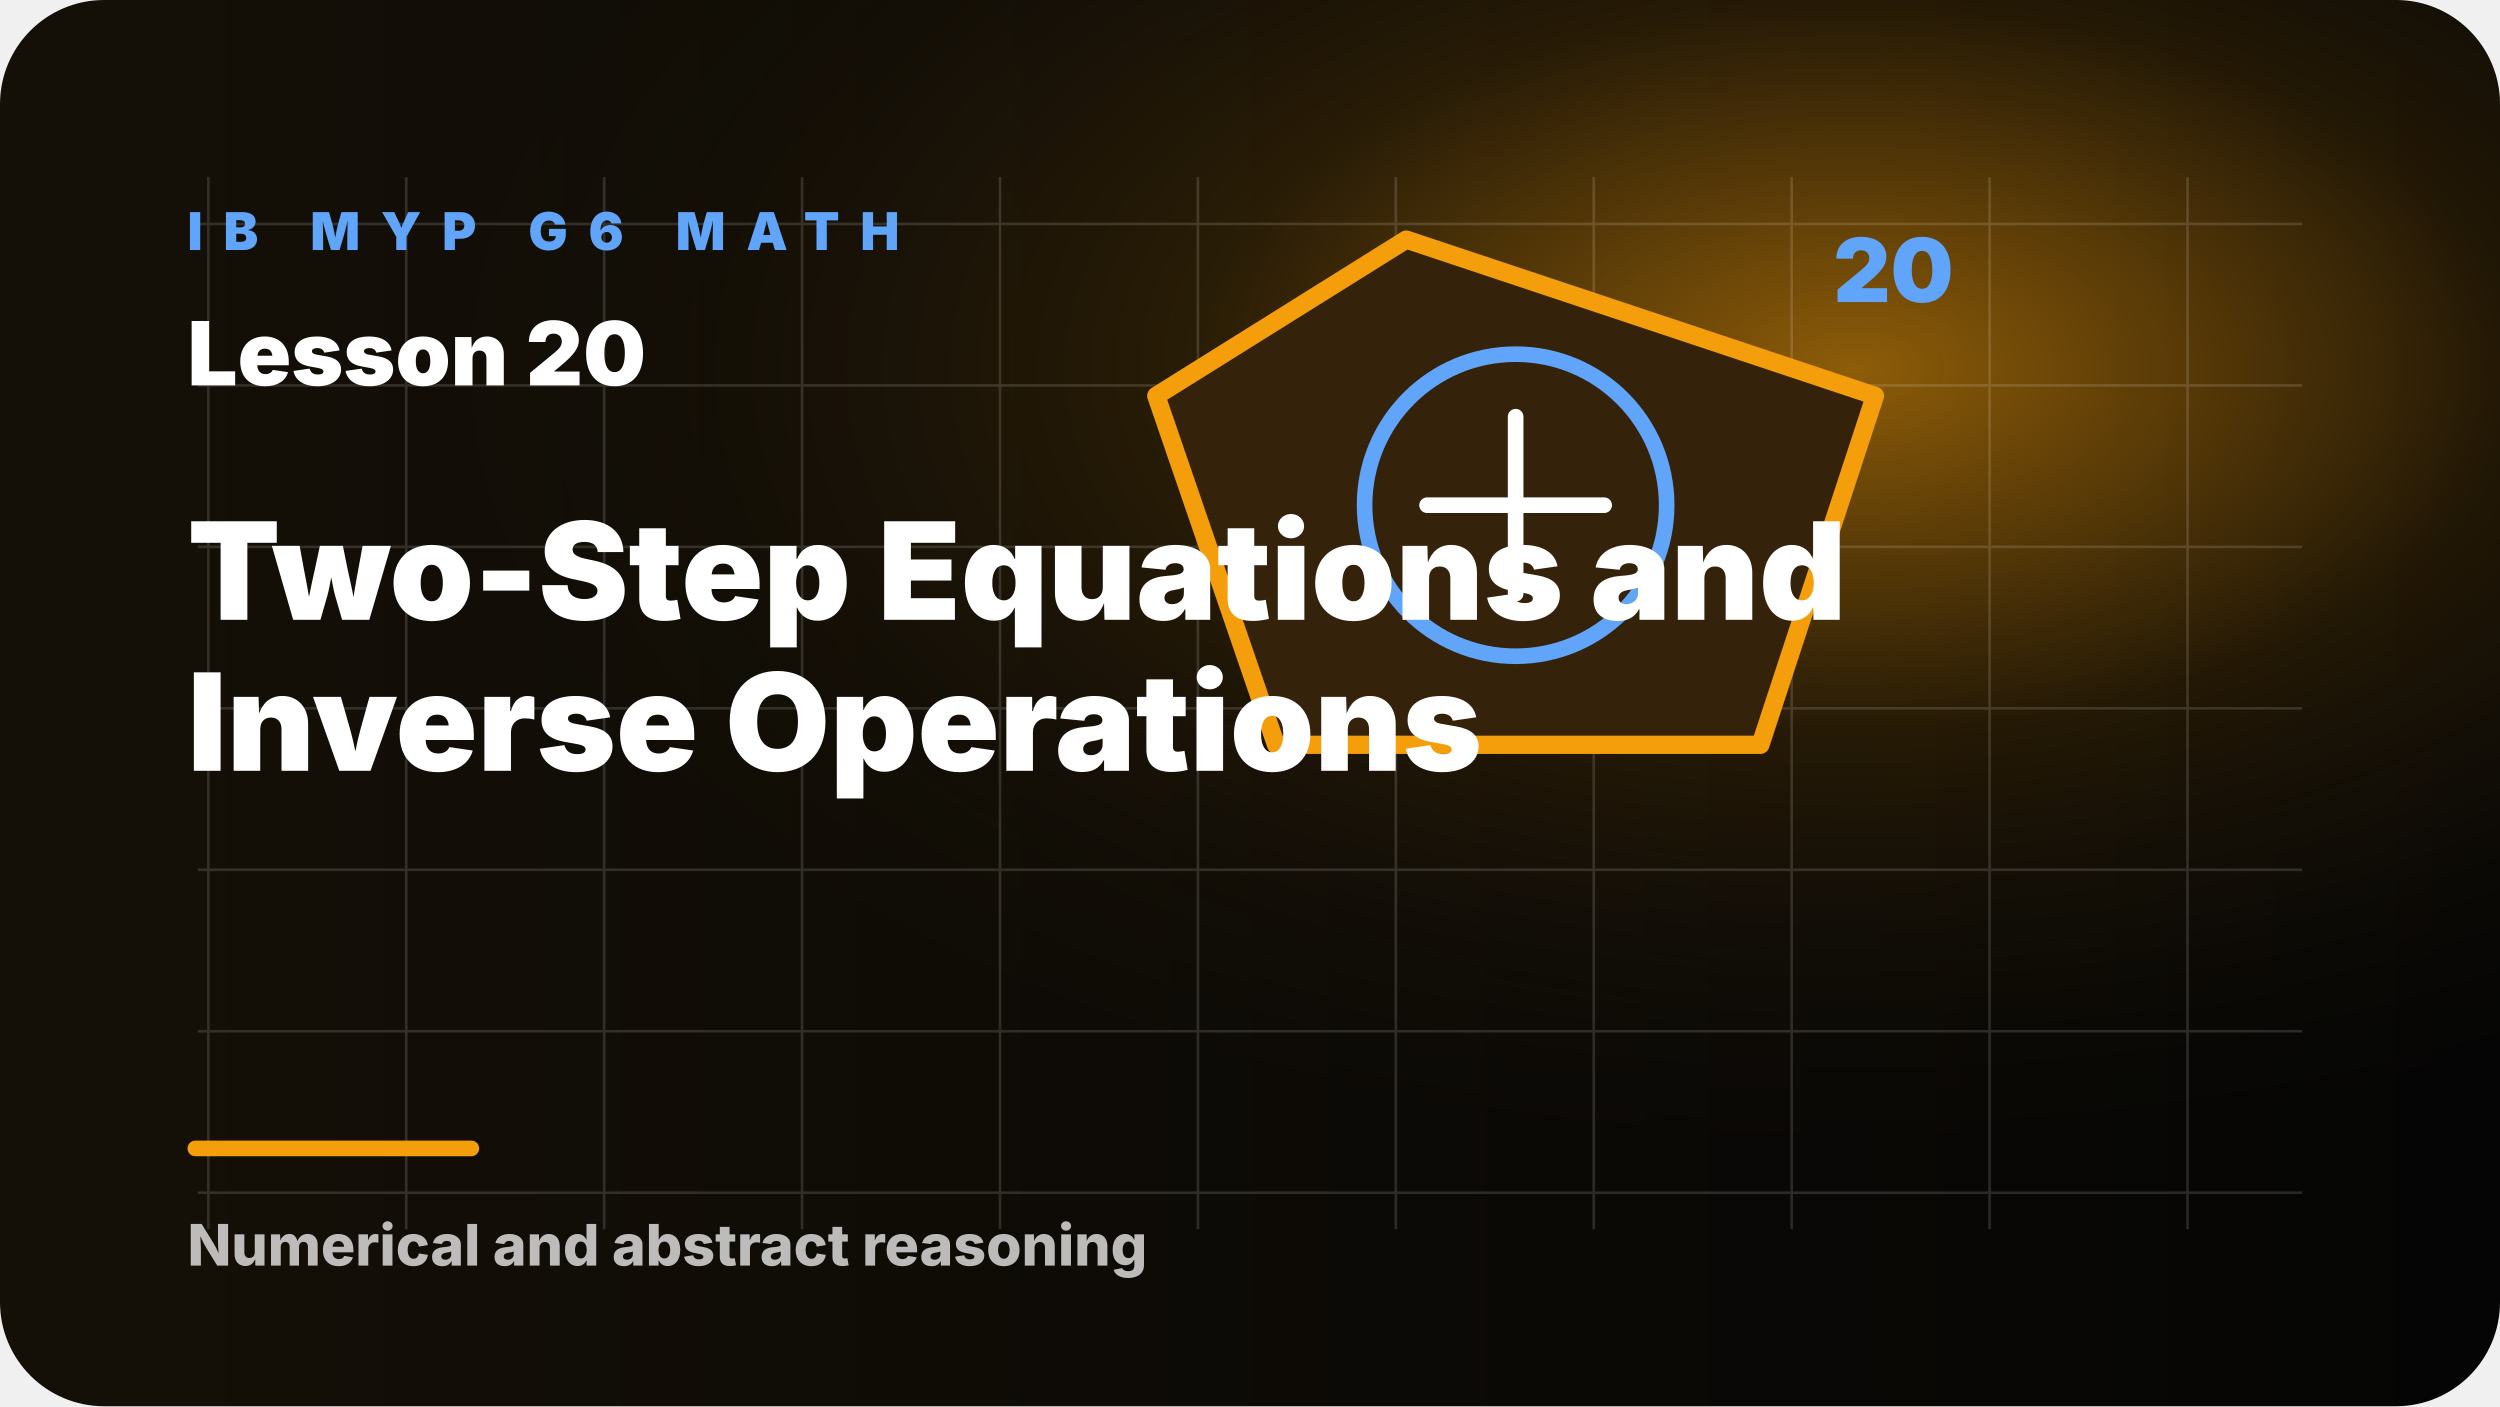
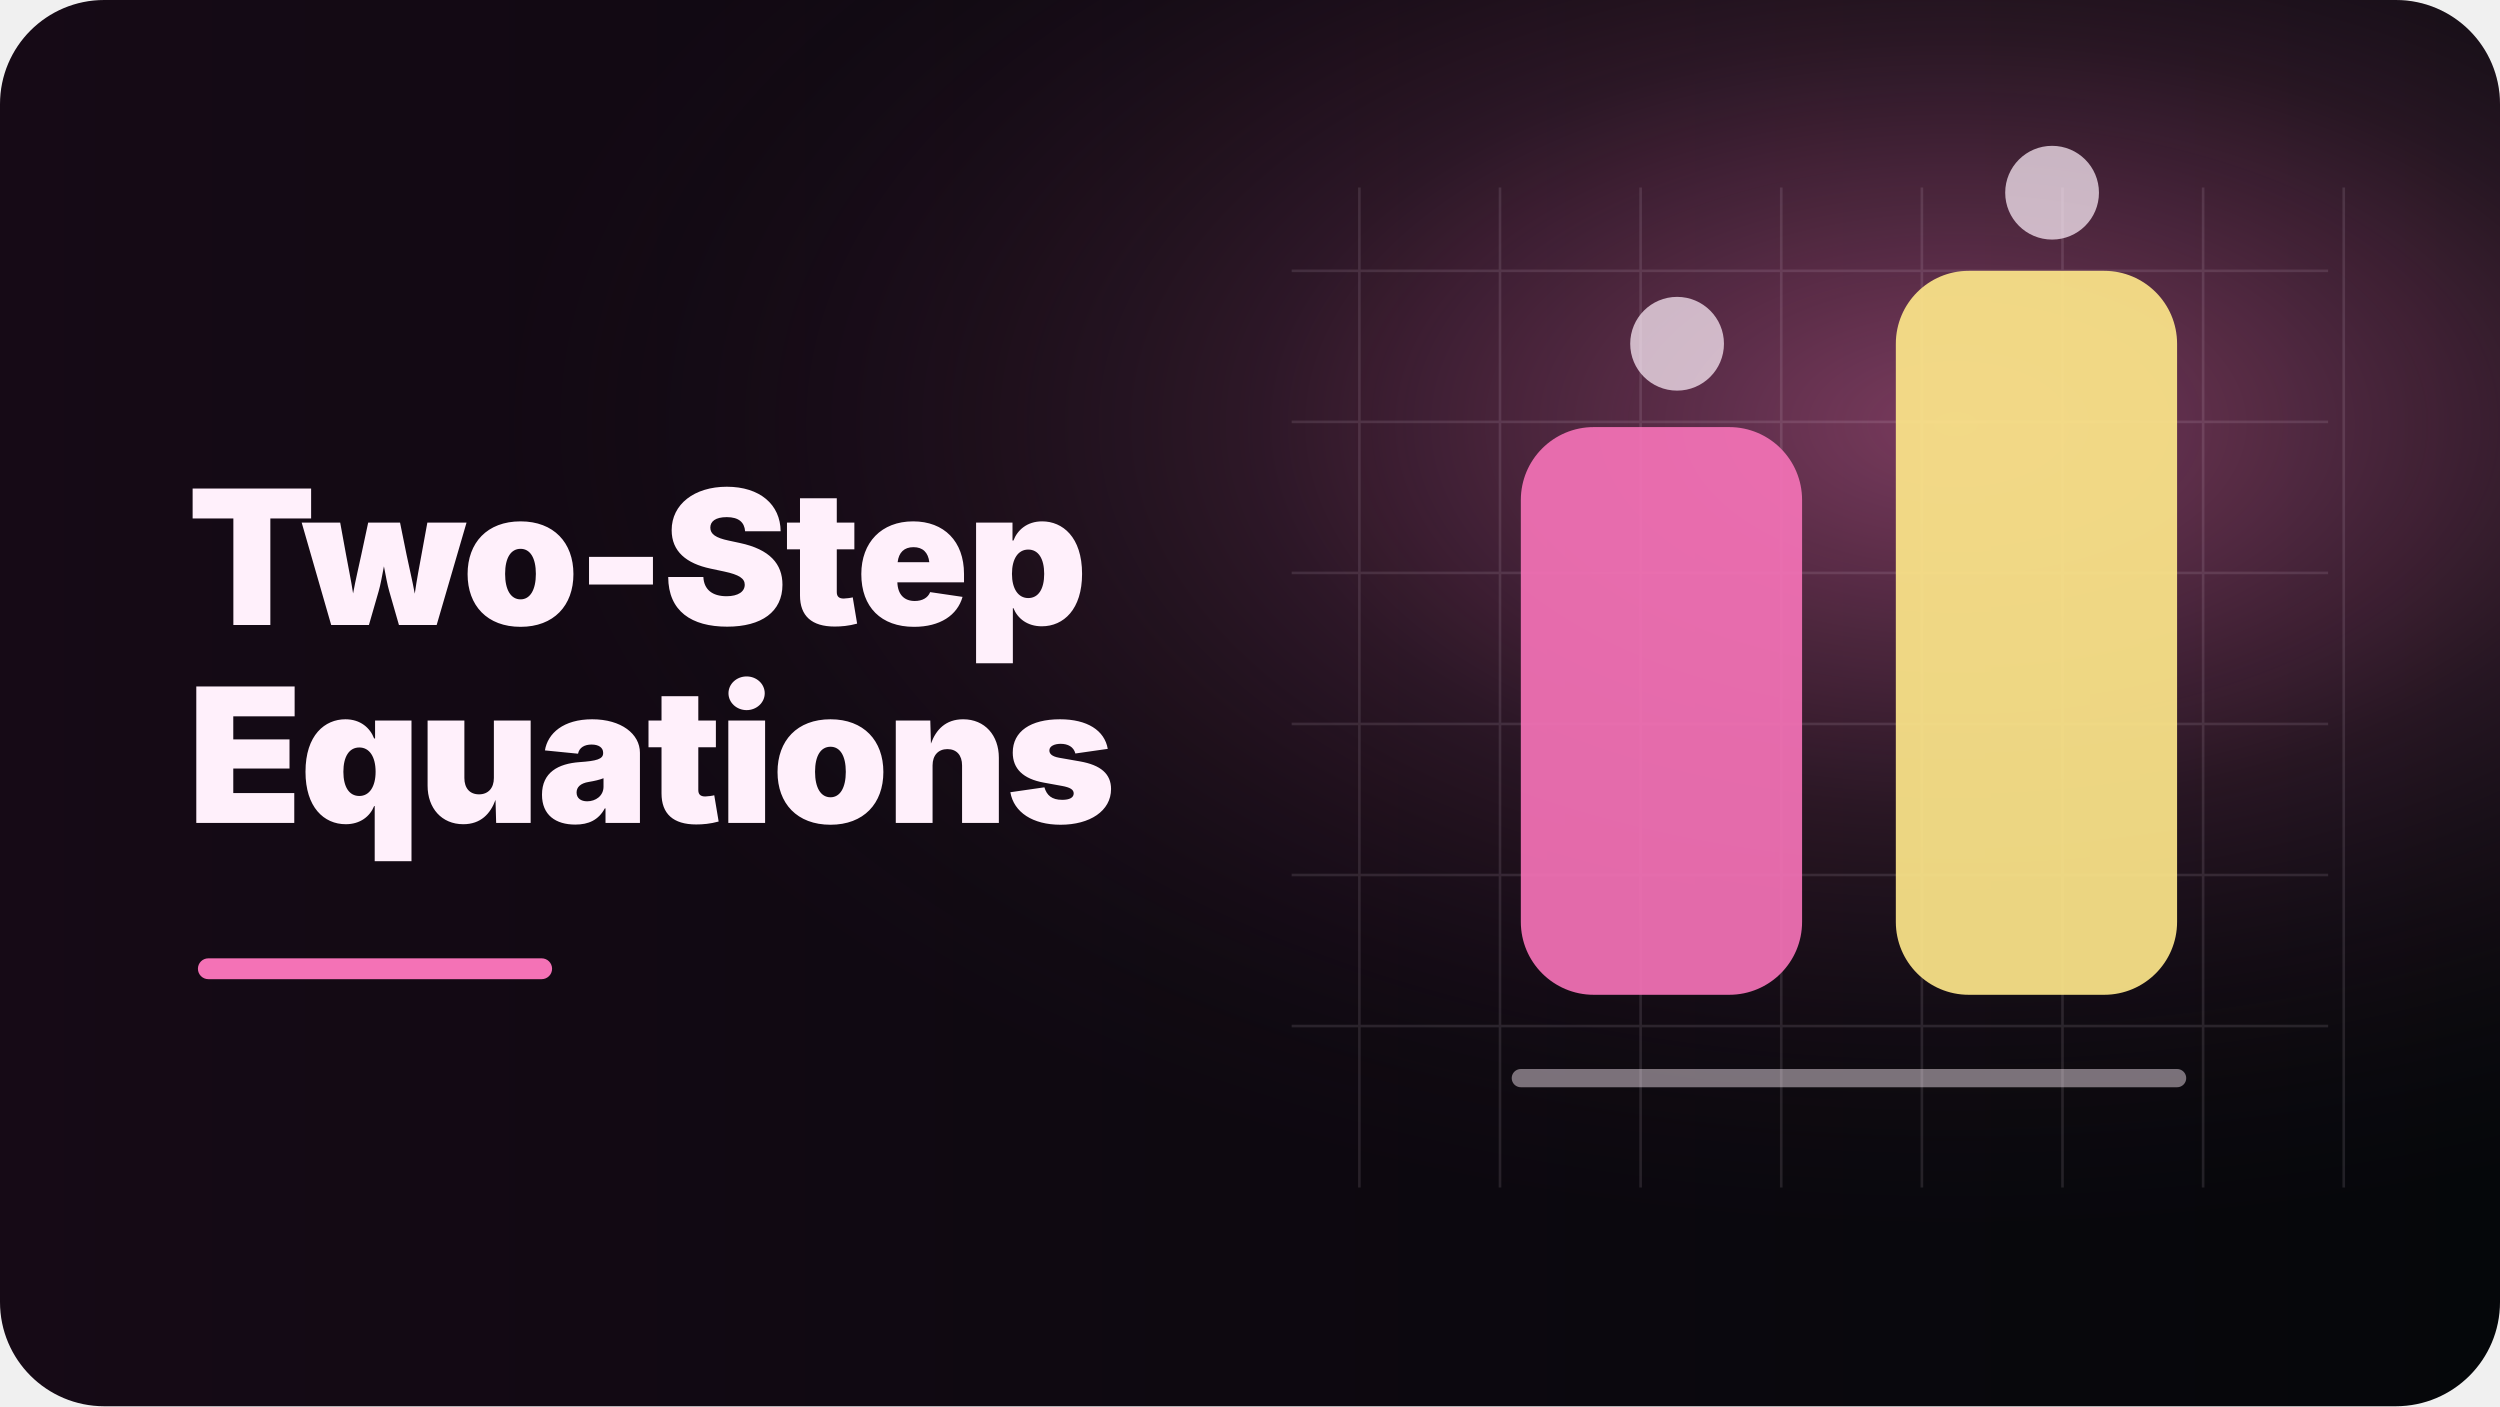
- <svg xmlns="http://www.w3.org/2000/svg" width="960" height="540" viewBox="0 0 960 540" role="img" aria-label="Two-Step Equations and Inverse Operations">
+ <svg xmlns="http://www.w3.org/2000/svg" width="960" height="540" viewBox="0 0 960 540" role="img" aria-label="Two-Step Equations">
  <defs>
-     <radialGradient id="glow20" cx="74%" cy="26%" r="58%">
-       <stop offset="0" stop-color="#f59e0b" stop-opacity="0.56" />
-       <stop offset="0.45" stop-color="#f59e0b" stop-opacity="0.12" />
-       <stop offset="1" stop-color="#151007" stop-opacity="0" />
+     <radialGradient id="glow" cx="78%" cy="30%" r="60%">
+       <stop offset="0" stop-color="#f472b6" stop-opacity="0.48" />
+       <stop offset="0.46" stop-color="#f472b6" stop-opacity="0.14" />
+       <stop offset="1" stop-color="#160a16" stop-opacity="0" />
    </radialGradient>
-     <linearGradient id="shade20" x1="0" x2="1">
-       <stop offset="0" stop-color="#151007" />
-       <stop offset="1" stop-color="#050505" />
+     <linearGradient id="base" x1="0" x2="1">
+       <stop offset="0" stop-color="#160a16" />
+       <stop offset="1" stop-color="#05070a" />
    </linearGradient>
  </defs>
-   <rect width="960" height="540" rx="40" fill="url(#shade20)" />
-   <rect width="960" height="540" rx="40" fill="url(#glow20)" />
-   <g opacity="0.14" stroke="white" stroke-width="1">
-     <line x1="80" y1="68" x2="80" y2="472" />
-     <line x1="156" y1="68" x2="156" y2="472" />
-     <line x1="232" y1="68" x2="232" y2="472" />
-     <line x1="308" y1="68" x2="308" y2="472" />
-     <line x1="384" y1="68" x2="384" y2="472" />
-     <line x1="460" y1="68" x2="460" y2="472" />
-     <line x1="536" y1="68" x2="536" y2="472" />
-     <line x1="612" y1="68" x2="612" y2="472" />
-     <line x1="688" y1="68" x2="688" y2="472" />
-     <line x1="764" y1="68" x2="764" y2="472" />
-     <line x1="840" y1="68" x2="840" y2="472" />
-     <line x1="76" y1="86" x2="884" y2="86" />
-     <line x1="76" y1="148" x2="884" y2="148" />
-     <line x1="76" y1="210" x2="884" y2="210" />
-     <line x1="76" y1="272" x2="884" y2="272" />
-     <line x1="76" y1="334" x2="884" y2="334" />
-     <line x1="76" y1="396" x2="884" y2="396" />
-     <line x1="76" y1="458" x2="884" y2="458" />
+   <rect width="960" height="540" rx="40" fill="url(#base)" />
+   <rect width="960" height="540" rx="40" fill="url(#glow)" />
+   <g opacity="0.11" stroke="#fff0fb" stroke-width="1">
+     <line x1="522" y1="72" x2="522" y2="456" />
+     <line x1="576" y1="72" x2="576" y2="456" />
+     <line x1="630" y1="72" x2="630" y2="456" />
+     <line x1="684" y1="72" x2="684" y2="456" />
+     <line x1="738" y1="72" x2="738" y2="456" />
+     <line x1="792" y1="72" x2="792" y2="456" />
+     <line x1="846" y1="72" x2="846" y2="456" />
+     <line x1="900" y1="72" x2="900" y2="456" />
+     <line x1="496" y1="104" x2="894" y2="104" />
+     <line x1="496" y1="162" x2="894" y2="162" />
+     <line x1="496" y1="220" x2="894" y2="220" />
+     <line x1="496" y1="278" x2="894" y2="278" />
+     <line x1="496" y1="336" x2="894" y2="336" />
+     <line x1="496" y1="394" x2="894" y2="394" />
  </g>
-   <g fill="none" stroke-linejoin="round">
-     <path d="M540 92 L720 152 L676 286 L490 286 L444 152 Z" fill="#35220b" stroke="#f59e0b" stroke-width="7" />
-     <circle cx="582" cy="194" r="58" stroke="#60a5fa" stroke-width="6" />
-     <path d="M548 194 H616 M582 160 V228" stroke="white" stroke-width="6" stroke-linecap="round" />
-     <text x="704" y="116" fill="#60a5fa" font-family="Inter, Arial, sans-serif" font-size="34" font-weight="900">20</text>
+   <g stroke-linecap="round" stroke-linejoin="round">
+     <rect x="584" y="164" width="108" height="218" rx="28" fill="#f472b6" opacity="0.92" />
+     <rect x="728" y="104" width="108" height="278" rx="28" fill="#fde68a" opacity="0.92" />
+     <path d="M584 414 H836" stroke="#fff0fb" stroke-width="7" opacity="0.45" />
+     <circle cx="644" cy="132" r="18" fill="#fff0fb" opacity="0.72" />
+     <circle cx="788" cy="74" r="18" fill="#fff0fb" opacity="0.72" />
  </g>
  <g font-family="Inter, Arial, sans-serif">
-     <text x="72" y="96" fill="#60a5fa" font-size="20" font-weight="900" letter-spacing="8">IB MYP G6 MATH</text>
-     <text x="72" y="148" fill="white" font-size="34" font-weight="900">Lesson 20</text>
-     <text x="72" y="238" fill="white" font-size="52" font-weight="950">Two-Step Equations and</text>
-     <text x="72" y="296" fill="white" font-size="52" font-weight="950">Inverse Operations</text>
-     <rect x="72" y="438" width="112" height="6" rx="3" fill="#f59e0b" />
-     <text x="72" y="486" fill="rgba(255,255,255,0.72)" font-size="22" font-weight="800">Numerical and abstract reasoning</text>
+     <text x="72" y="240" fill="#fff0fb" font-size="72" font-weight="950" letter-spacing="-1">Two-Step</text>
+     <text x="72" y="316" fill="#fff0fb" font-size="72" font-weight="950" letter-spacing="-1">Equations</text>
+     <rect x="76" y="368" width="136" height="8" rx="4" fill="#f472b6" />
  </g>
</svg>
